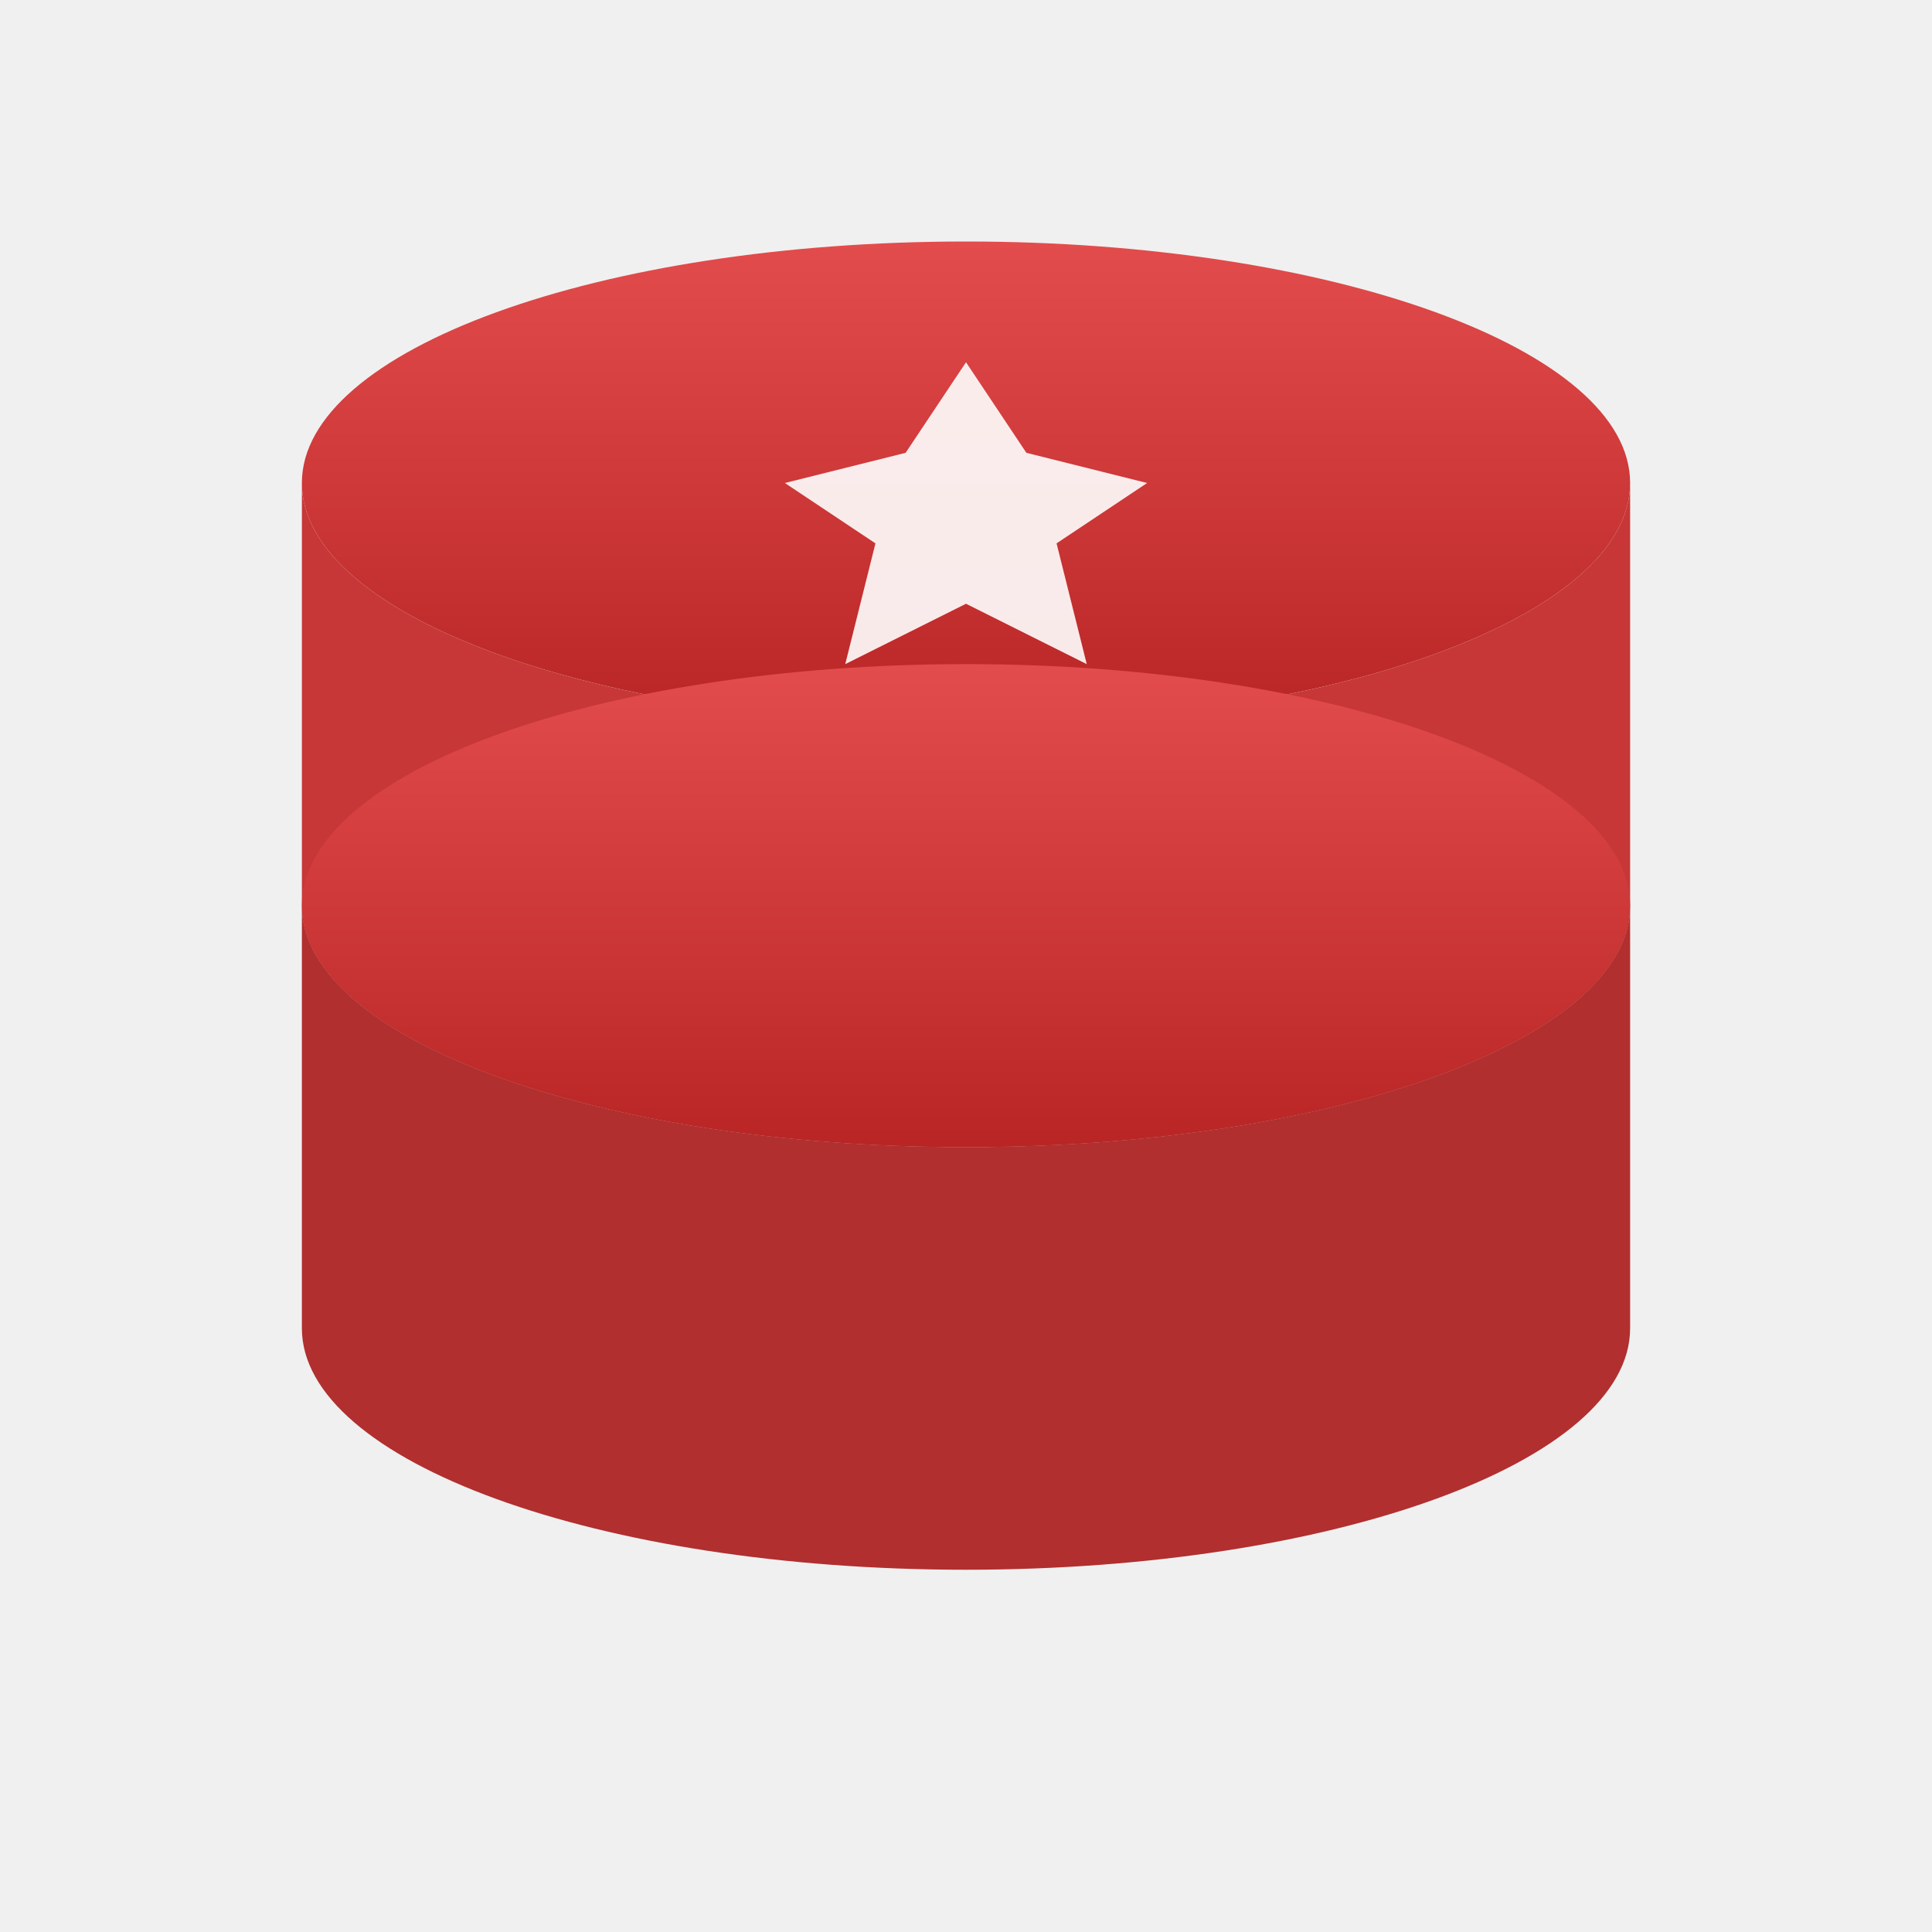
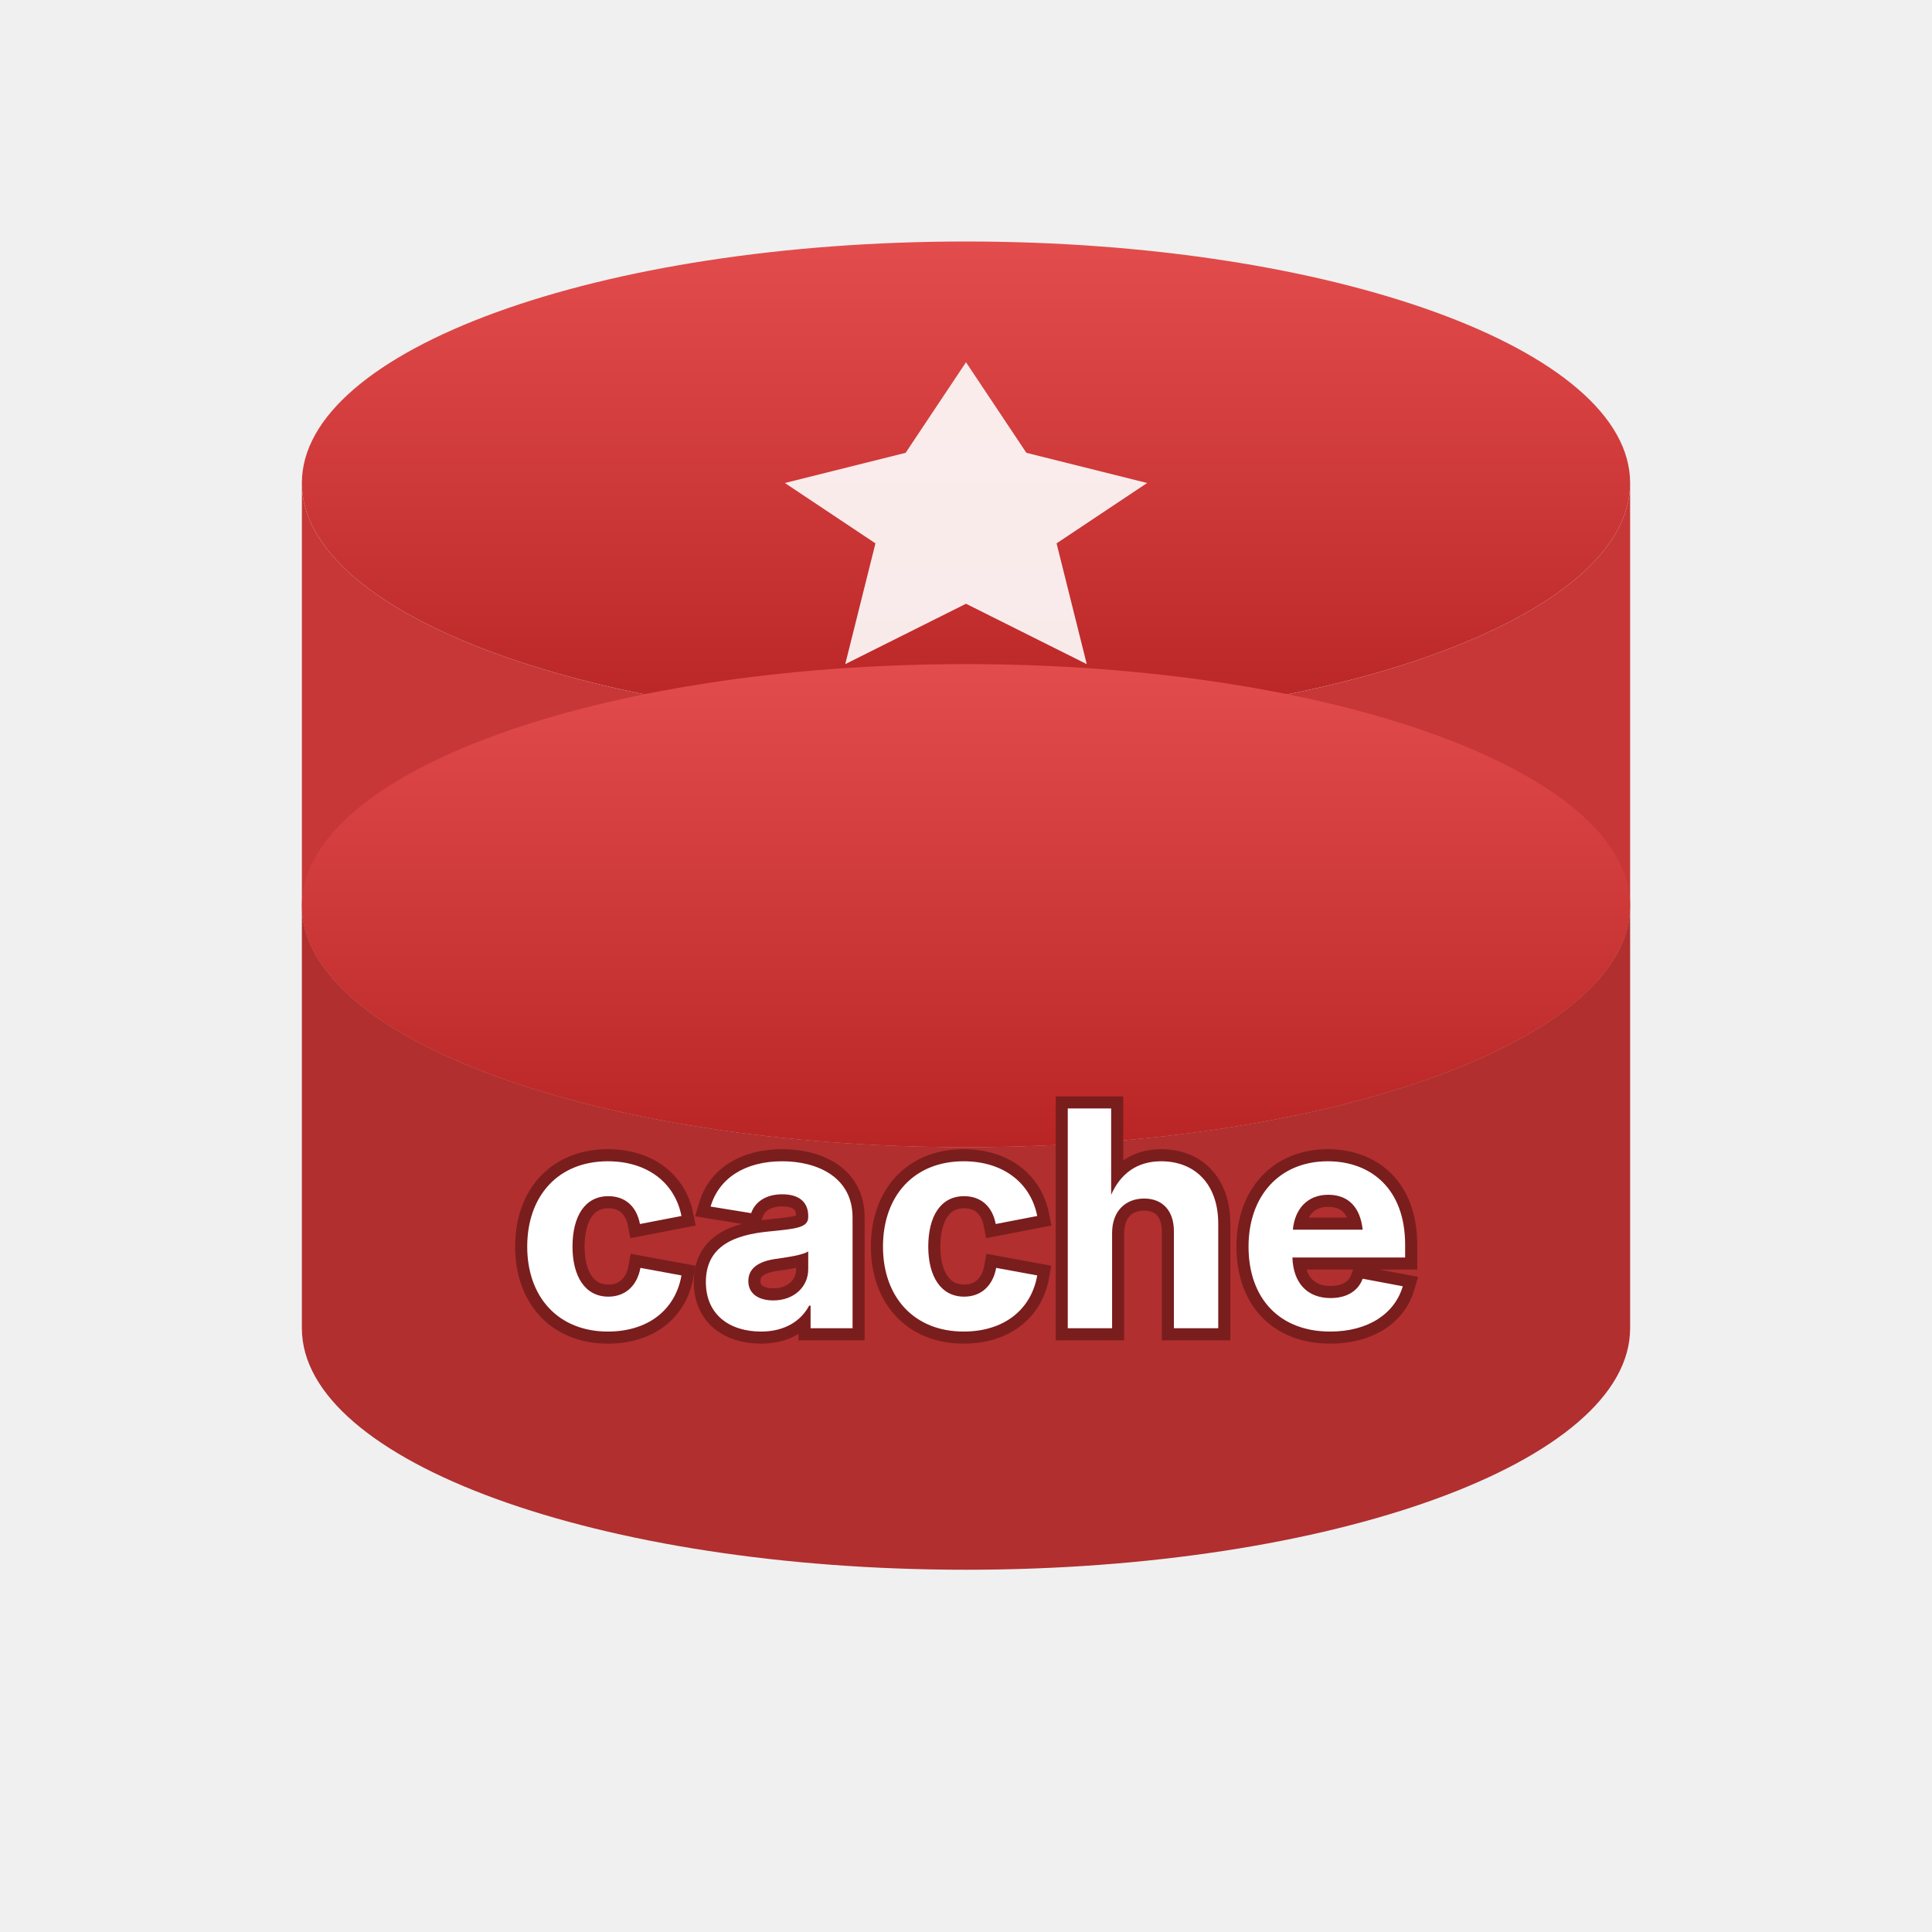
<svg xmlns="http://www.w3.org/2000/svg" width="64" height="64" viewBox="0 0 64 64" role="img" aria-label="Redis Cache icon">
  <defs>
    <linearGradient id="g" x1="0" y1="0" x2="0" y2="1">
      <stop offset="0%" stop-color="#e34c4c" />
      <stop offset="100%" stop-color="#b92525" />
    </linearGradient>
  </defs>
  <g fill="none" fill-rule="evenodd">
    <ellipse cx="32" cy="16" rx="22" ry="8" fill="url(#g)" />
    <path d="M10 16v14c0 4.418 9.85 8 22 8s22-3.582 22-8V16c0 4.418-9.85 8-22 8S10 20.418 10 16z" fill="#c73737" />
    <ellipse cx="32" cy="30" rx="22" ry="8" fill="url(#g)" />
    <path d="M10 30v14c0 4.418 9.85 8 22 8s22-3.582 22-8V30c0 4.418-9.85 8-22 8S10 34.418 10 30z" fill="#b12f2f" />
    <polygon points="32,12 34,15 38,16 35,18 36,22 32,20 28,22 29,18 26,16 30,15" fill="#fff" opacity="0.9" />
+     <text x="32" y="44" text-anchor="middle" font-family="Inter, system-ui, -apple-system, Segoe UI, Roboto, Arial, sans-serif" font-size="10" font-weight="700" fill="#ffffff" stroke="#7a1d1d" stroke-width="0.8" paint-order="stroke">
+       cache
+     </text>
  </g>
</svg>
